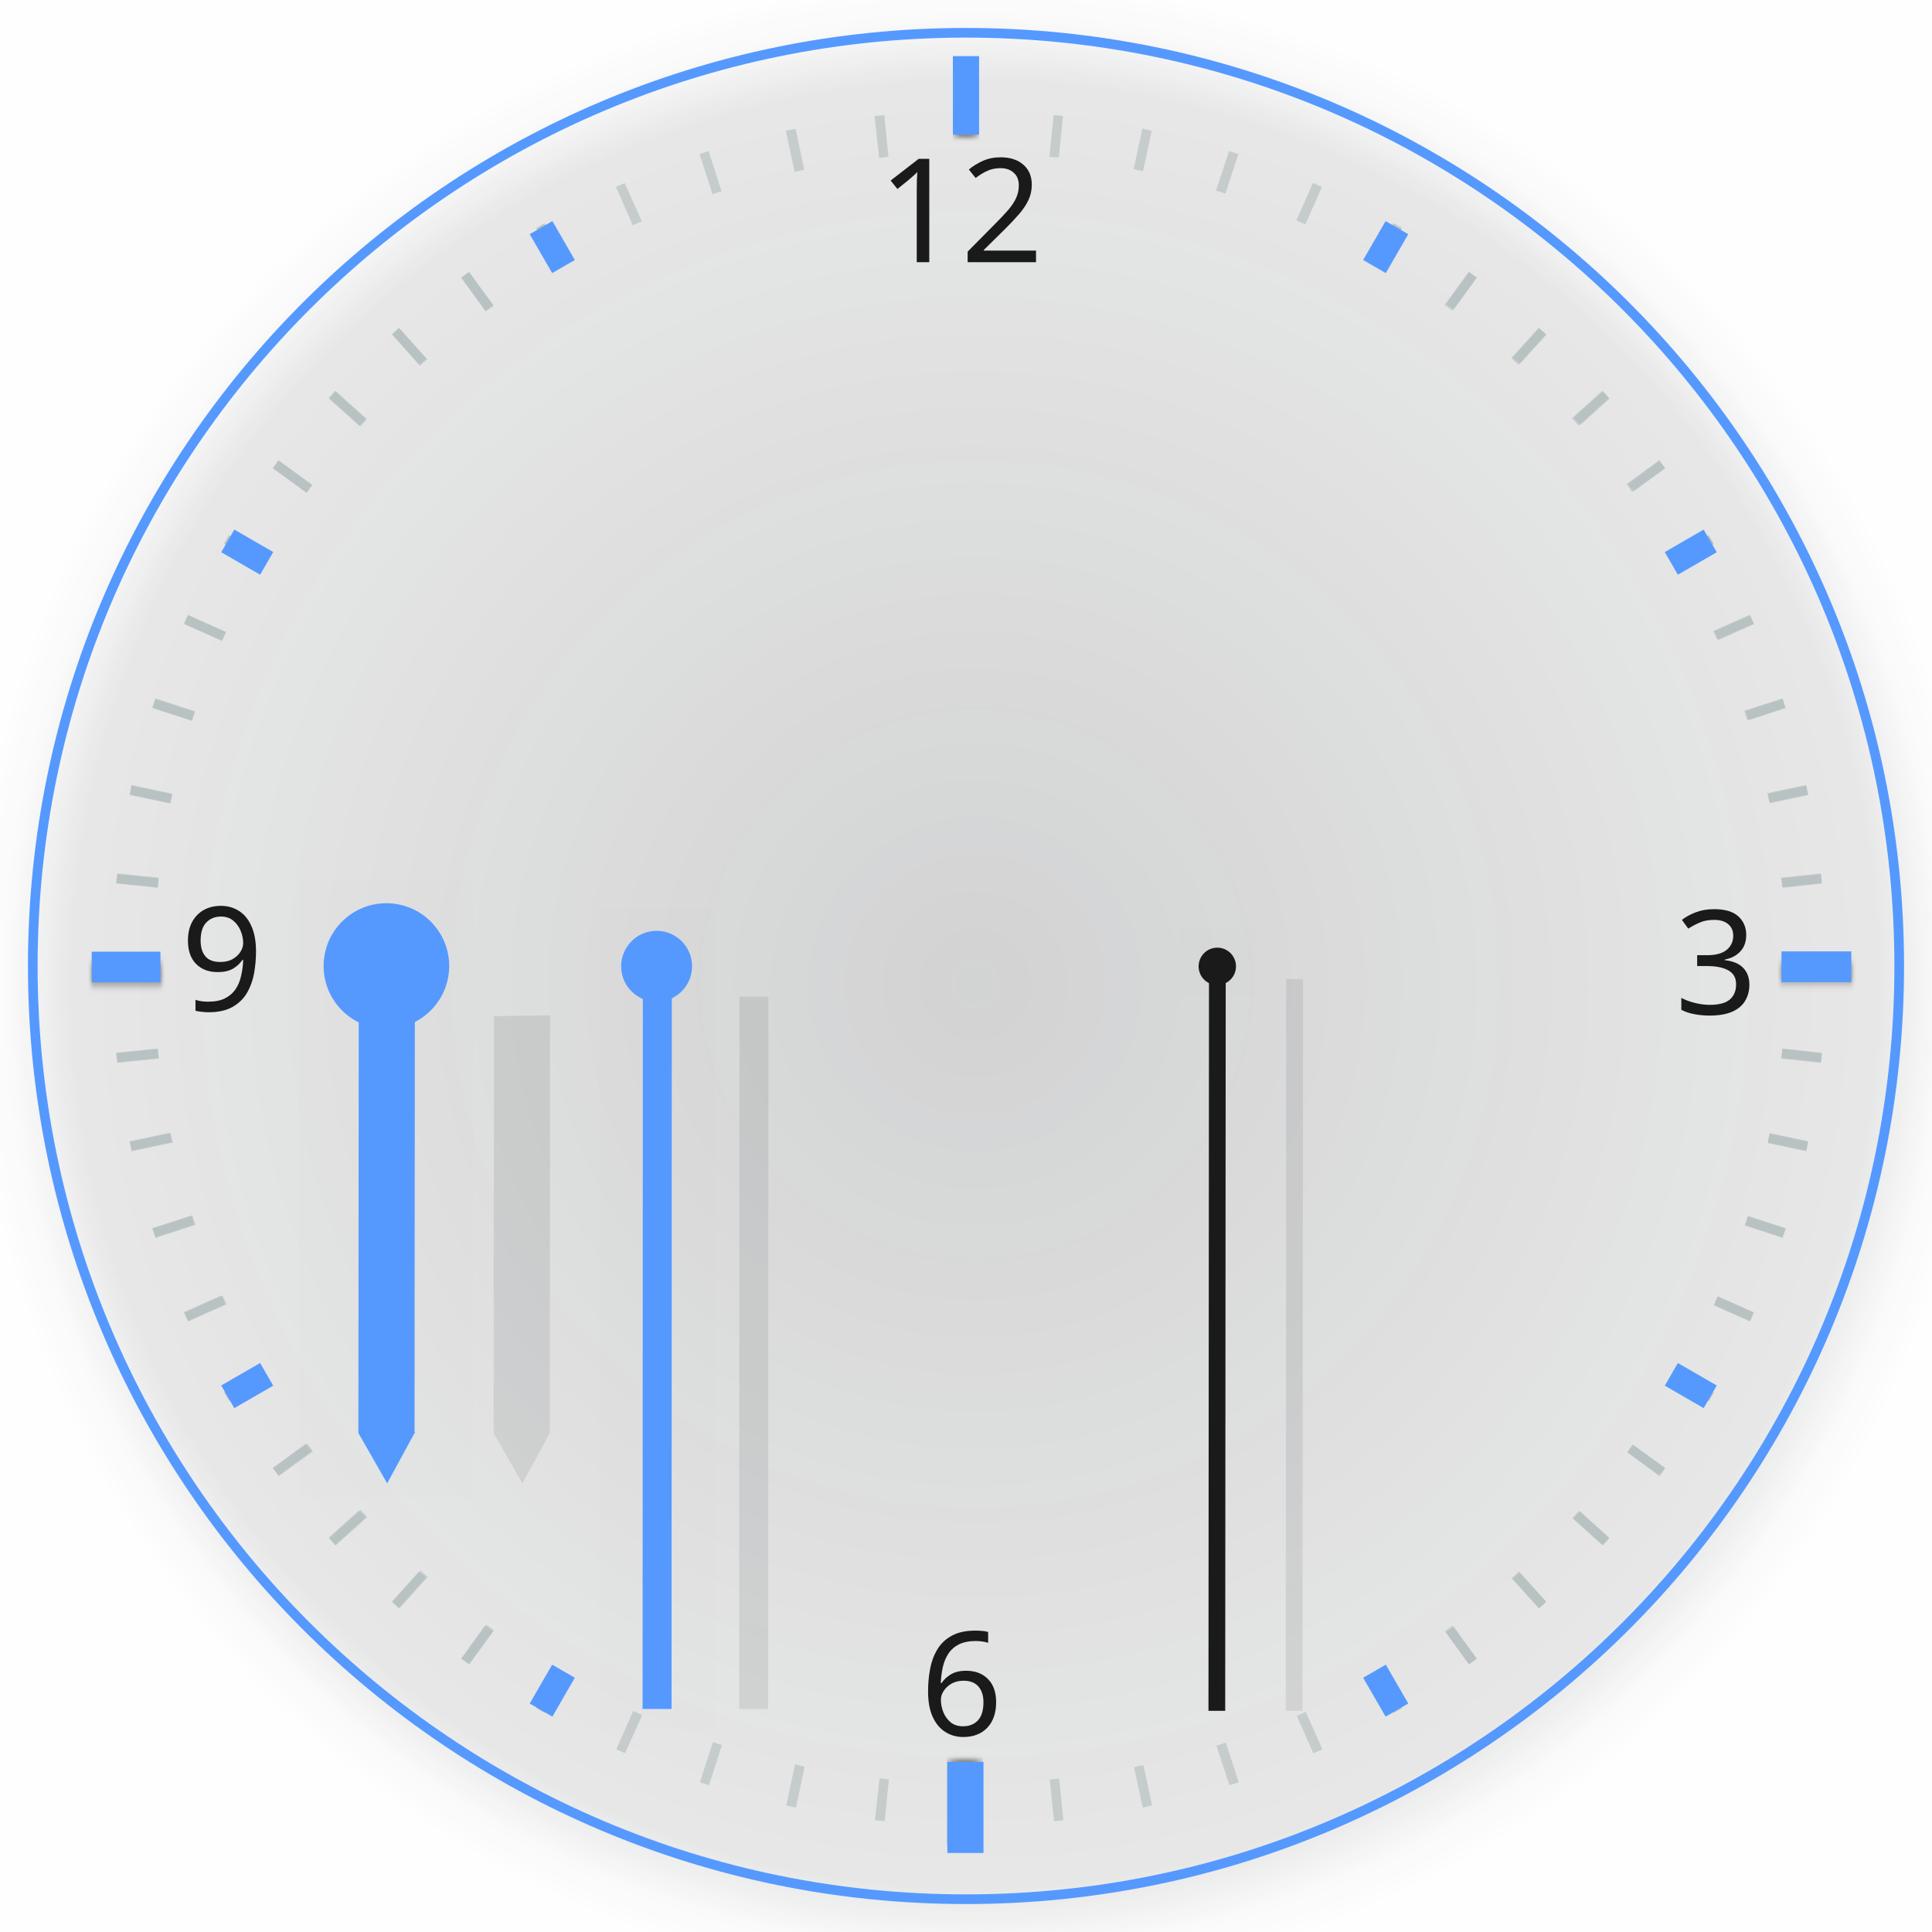
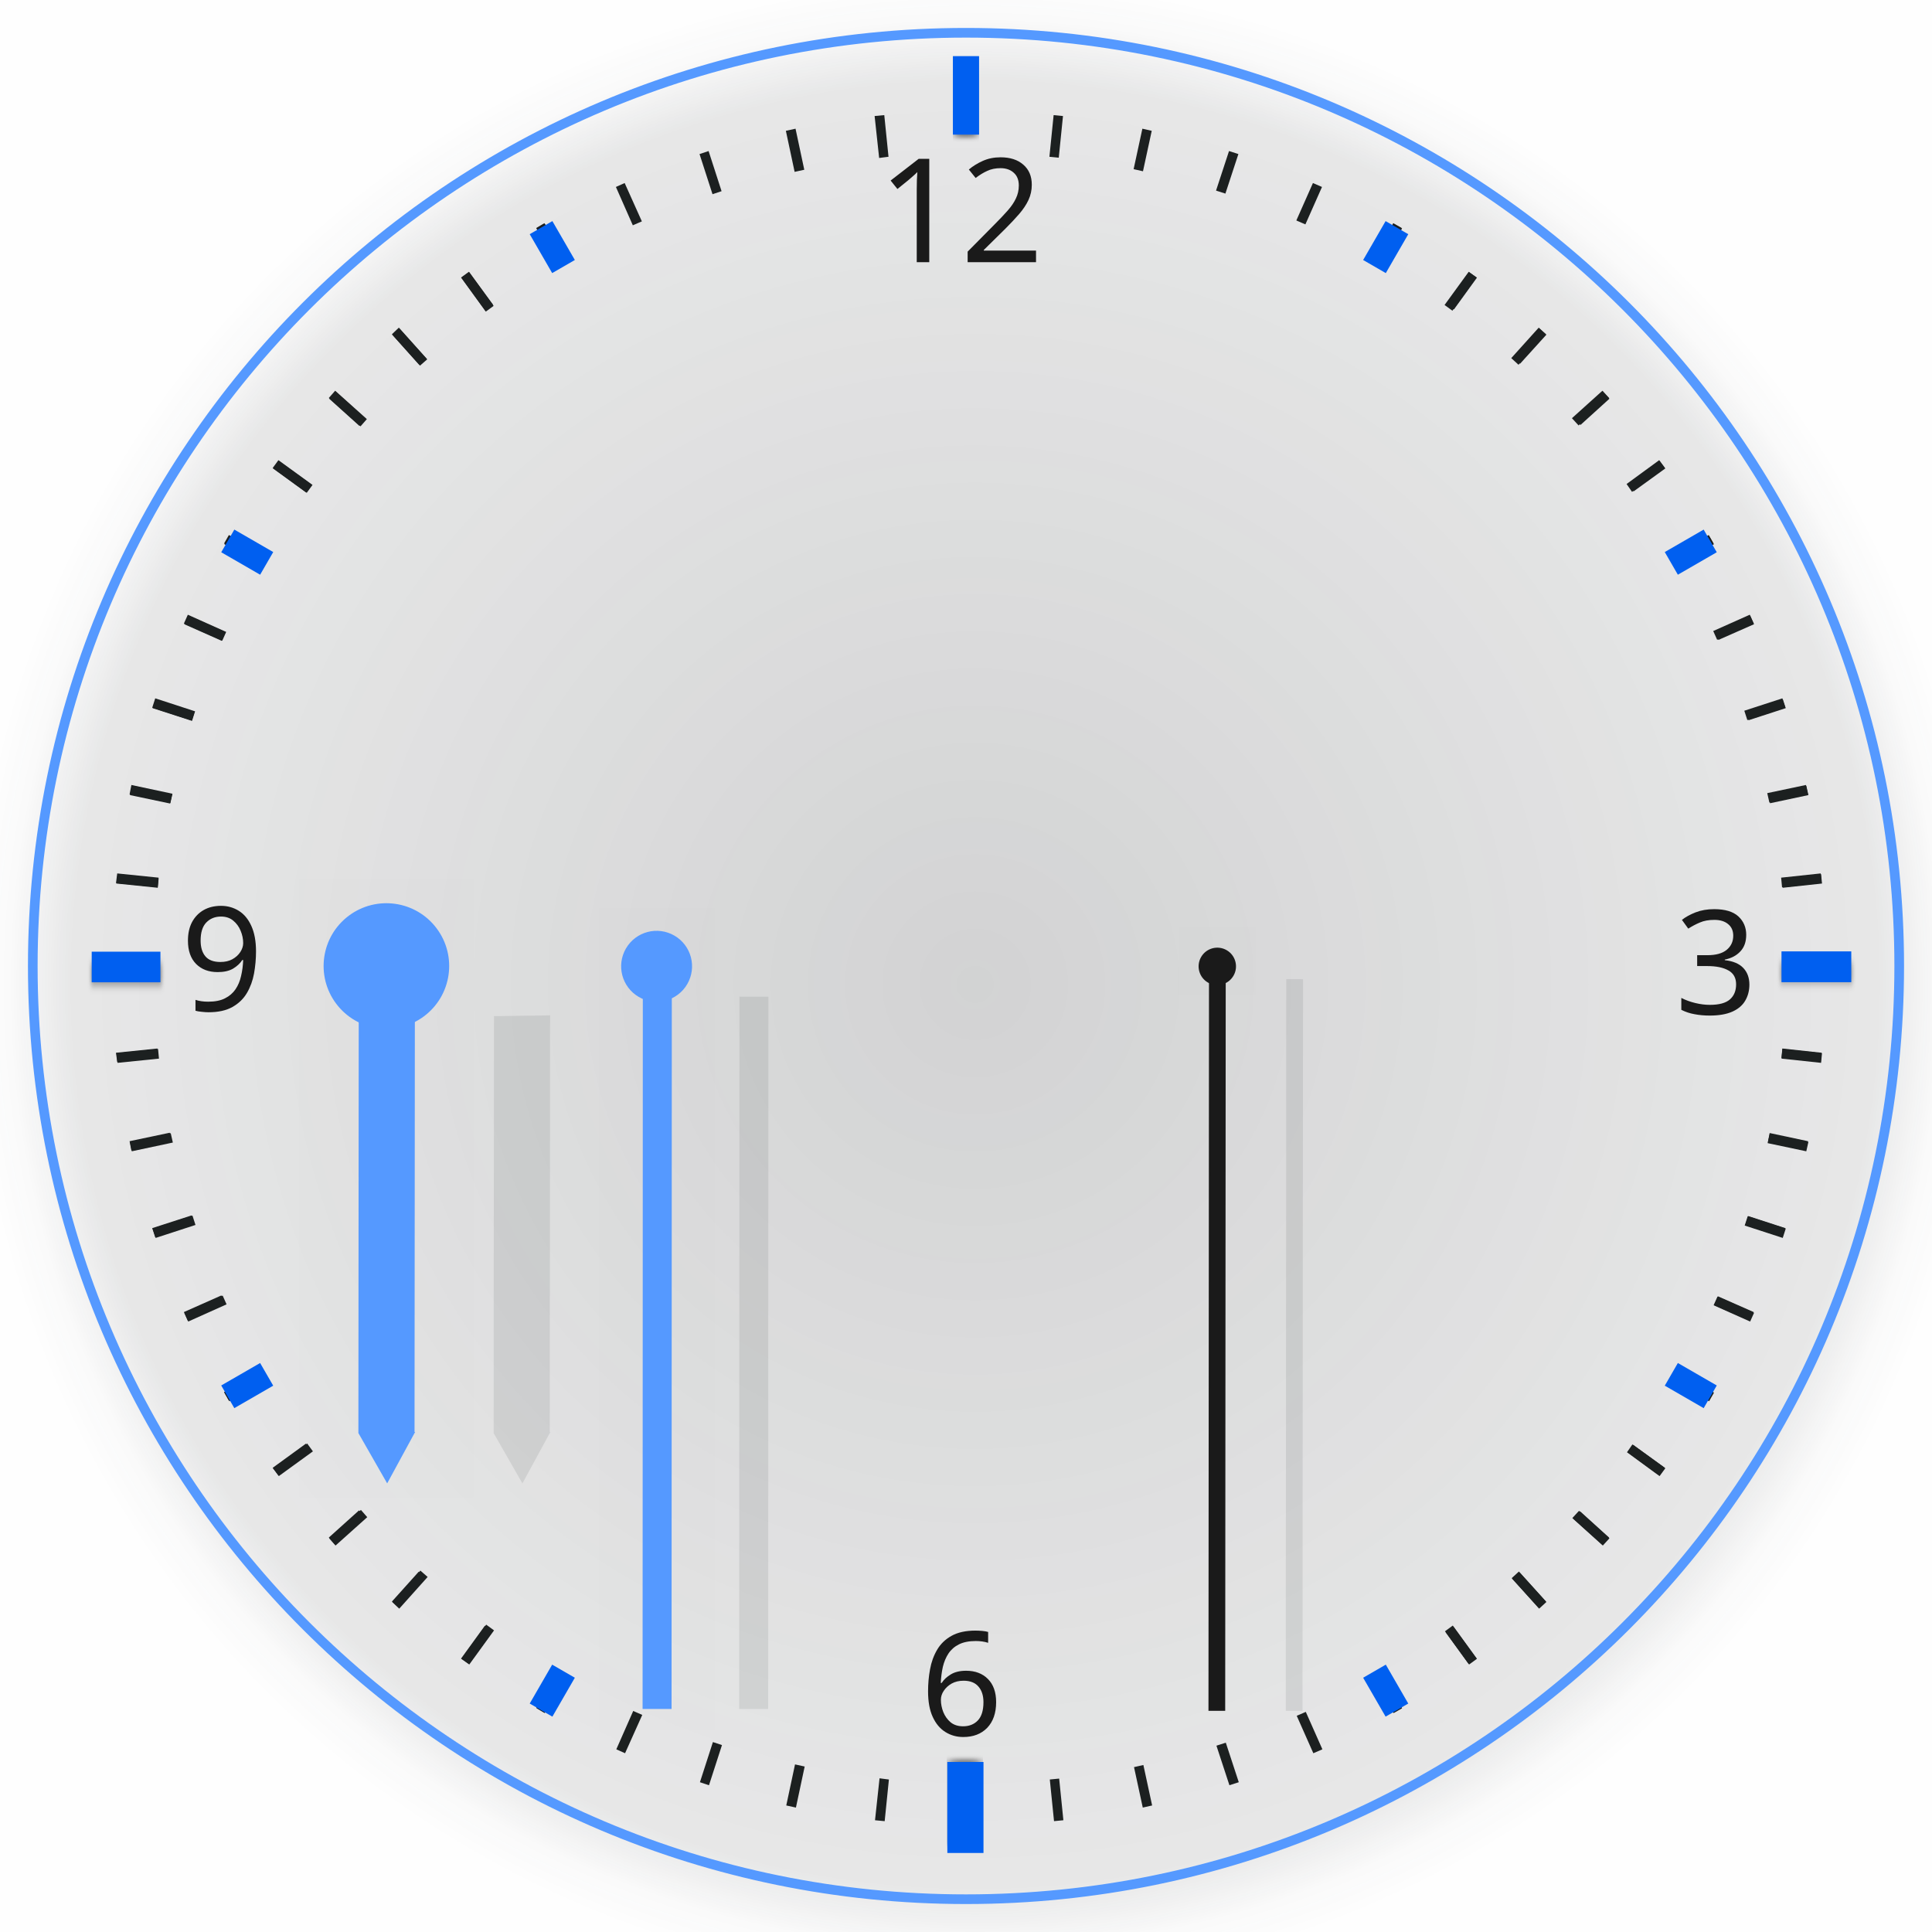
<svg xmlns="http://www.w3.org/2000/svg" xmlns:xlink="http://www.w3.org/1999/xlink" version="1.0" height="200" width="200" id="svg2">
  <defs id="defs5">
    <linearGradient id="linearGradient4011">
      <stop id="stop4013" offset="0" style="stop-color:#232629;stop-opacity:1;" />
      <stop style="stop-color:#232629;stop-opacity:0.523;" offset="0.9" id="stop4019" />
      <stop id="stop4021" offset="0.96" style="stop-color:#232629;stop-opacity:0.107;" />
      <stop id="stop4015" offset="1" style="stop-color:#232629;stop-opacity:0;" />
    </linearGradient>
    <filter height="1.905" y="-0.453" width="1.123" x="-0.061" id="filter5590" color-interpolation-filters="sRGB">
      <feGaussianBlur id="feGaussianBlur5592" stdDeviation="0.511" />
    </filter>
    <filter height="1.905" y="-0.453" width="1.123" x="-0.061" id="filter5574" color-interpolation-filters="sRGB">
      <feGaussianBlur id="feGaussianBlur5576" stdDeviation="0.511" />
    </filter>
    <filter height="1.123" y="-0.061" width="1.905" x="-0.453" id="filter5578" color-interpolation-filters="sRGB">
      <feGaussianBlur id="feGaussianBlur5580" stdDeviation="0.511" />
    </filter>
    <radialGradient r="96.606" fy="382.729" fx="1255.872" cy="382.729" cx="1255.872" gradientUnits="userSpaceOnUse" id="radialGradient4671" xlink:href="#linearGradient4011" />
    <radialGradient r="96.606" fy="382.729" fx="1255.872" cy="382.729" cx="1255.872" gradientUnits="userSpaceOnUse" id="radialGradient4671-1" xlink:href="#linearGradient4011" gradientTransform="matrix(1.076543,0,0,1.076543,-333.5874,169.8928)" />
  </defs>
  <g transform="translate(-1798.136,76.7415)" style="display:none" id="layer1" />
  <g transform="translate(-1798.136,76.7415)" style="display:inline" id="layer2" />
  <g id="layer4" style="display:inline" transform="translate(-1028.03,408.4746)" />
  <g id="layer5" style="display:inline" transform="translate(-1028.03,408.4746)" />
  <g transform="translate(-917.4624,-480.017)" id="ClockFace">
    <circle id="path4329-4" style="fill:url(#radialGradient4671-1);fill-opacity:1;stroke:none;opacity:0.2" cx="1018.413" cy="581.917" r="104" />
    <g id="g4323">
      <rect style="opacity:0.005;fill:#717171;fill-opacity:1;stroke:none" id="rect4069" width="214" height="214" x="909.569" y="474.722" />
      <circle transform="matrix(1.076543,0,0,1.076543,-334.5376,169.9925)" id="path4329" style="fill:url(#radialGradient4671);fill-opacity:1;stroke:none" />
      <g id="g4245">
        <path d="m 1352.477,382.729 a 96.606,96.606 0 0 1 -96.606,96.606 96.606,96.606 0 0 1 -96.606,-96.606 96.606,96.606 0 0 1 96.606,-96.606 96.606,96.606 0 0 1 96.606,96.606 z" id="path5099" style="fill:#1ea0e6;fill-opacity:1;stroke:none;opacity:0" transform="translate(-238.4086,197.2873)" />
        <g transform="translate(-0.5084997,-0.4121934)" id="g6149">
-           <path id="path5480" d="m 974.362,503.58 -0.844,0.5 2.094,3.594 c 0.278,-0.163 0.564,-0.308 0.844,-0.469 z m 87.875,0 -2.031,3.531 c 0.293,0.167 0.585,0.33 0.875,0.5 l 2.031,-3.531 z m -95.687,5.031 -0.812,0.562 2.469,3.406 c 0.269,-0.199 0.541,-0.398 0.813,-0.594 z m 103.5,0 -2.375,3.281 c 0.267,0.192 0.548,0.368 0.812,0.562 l 2.375,-3.281 z m -110.75,5.812 -0.719,0.656 2.781,3.094 c 0.24,-0.219 0.508,-0.408 0.75,-0.625 z m 118,0 -2.719,3 c 0.248,0.221 0.504,0.432 0.75,0.656 l 2.719,-3 z m -124.594,6.531 -0.656,0.75 3.125,2.812 c 0.219,-0.247 0.434,-0.505 0.656,-0.75 z m 131.188,0 -3,2.688 c 0.233,0.255 0.458,0.523 0.687,0.781 l 3,-2.719 z m -137.063,7.188 -0.594,0.781 3.438,2.5 c 0.192,-0.268 0.367,-0.547 0.562,-0.812 z m 142.938,0 -3.25,2.375 c 0.191,0.259 0.375,0.52 0.562,0.781 l 3.281,-2.375 z m -148.063,7.75 -0.5,0.875 3.688,2.125 c 0.166,-0.292 0.331,-0.585 0.5,-0.875 z m 153.188,0 -3.5,2.031 c 0.17,0.29 0.333,0.582 0.5,0.875 l 3.5,-2.031 z m -157.438,8.25 -0.406,0.906 3.875,1.719 c 0.133,-0.305 0.27,-0.603 0.406,-0.906 z m 161.688,0 -3.688,1.625 c 0.136,0.301 0.274,0.603 0.406,0.906 l 3.688,-1.625 z m -165.063,8.656 -0.312,0.938 4.062,1.312 c 0.098,-0.308 0.18,-0.631 0.281,-0.938 z m 168.438,0 -3.844,1.25 c 0.102,0.31 0.214,0.626 0.312,0.938 l 3.844,-1.25 z m -170.906,8.969 -0.188,0.969 4.156,0.875 c 0.066,-0.324 0.149,-0.646 0.219,-0.969 z m 173.344,0 -3.937,0.844 c 0.069,0.321 0.122,0.647 0.187,0.969 l 3.969,-0.844 z m -174.812,9.156 -0.125,0.969 4.281,0.438 c 0.031,-0.322 0.059,-0.648 0.094,-0.969 l -4.25,-0.438 z m 176.344,0 -4.062,0.438 c 0.035,0.321 0.063,0.647 0.094,0.969 l 4.062,-0.438 -0.094,-0.969 z m -172.156,18.094 -4.312,0.438 0.125,1 4.281,-0.438 c -0.037,-0.333 -0.061,-0.666 -0.094,-1 z m 168.156,0 c -0.033,0.334 -0.057,0.667 -0.094,1 l 4.094,0.438 0.094,-1 z m -166.844,8.719 -4.219,0.906 0.188,0.969 4.25,-0.906 c -0.071,-0.322 -0.152,-0.645 -0.219,-0.969 z m 165.531,0.062 c -0.067,0.324 -0.148,0.646 -0.219,0.969 l 4,0.844 0.219,-0.969 z m -163.281,8.469 -4.125,1.344 0.312,0.969 4.125,-1.344 c -0.107,-0.323 -0.209,-0.644 -0.312,-0.969 z m 161,0.062 c -0.104,0.325 -0.205,0.646 -0.313,0.969 l 3.938,1.281 0.312,-0.969 z m -157.875,8.219 -3.969,1.781 0.406,0.906 3.969,-1.781 c -0.138,-0.303 -0.272,-0.601 -0.406,-0.906 z m 154.75,0.094 c -0.134,0.303 -0.269,0.605 -0.406,0.906 l 3.781,1.688 0.406,-0.906 z m -150.75,7.781 -3.813,2.188 0.5,0.875 3.813,-2.188 c -0.17,-0.289 -0.334,-0.584 -0.5,-0.875 z m 146.75,0.094 c -0.168,0.292 -0.329,0.585 -0.5,0.875 l 3.625,2.094 0.5,-0.875 z m -142,7.344 -3.531,2.562 0.594,0.812 3.531,-2.562 c -0.2,-0.27 -0.397,-0.54 -0.594,-0.812 z m 137.187,0.094 c -0.193,0.268 -0.366,0.547 -0.562,0.812 l 3.375,2.469 0.594,-0.812 z m -131.625,6.781 -3.281,2.938 0.656,0.75 3.281,-2.938 c -0.224,-0.246 -0.435,-0.502 -0.656,-0.75 z m 126.094,0.094 c -0.226,0.253 -0.458,0.499 -0.688,0.75 l 3.156,2.844 0.687,-0.75 z m -119.937,6.188 -2.906,3.25 0.719,0.688 2.938,-3.281 c -0.248,-0.221 -0.504,-0.432 -0.75,-0.656 z m 113.719,0.094 c -0.251,0.228 -0.496,0.462 -0.75,0.688 l 2.844,3.156 0.75,-0.688 z m -106.906,5.5 -2.562,3.531 0.812,0.594 2.562,-3.531 c -0.272,-0.195 -0.543,-0.395 -0.812,-0.594 z m 100.062,0.094 c -0.27,0.198 -0.54,0.399 -0.812,0.594 l 2.5,3.438 0.812,-0.594 z m -92.656,4.781 -2.187,3.781 0.844,0.5 2.188,-3.812 c -0.28,-0.16 -0.566,-0.306 -0.844,-0.469 z m 85.25,0.062 c -0.283,0.165 -0.559,0.338 -0.844,0.5 l 2.125,3.719 0.875,-0.5 z m -77.437,4 -1.75,3.969 0.906,0.406 1.781,-3.969 c -0.313,-0.138 -0.626,-0.265 -0.937,-0.406 z m 69.625,0.094 c -0.308,0.139 -0.628,0.271 -0.938,0.406 l 1.719,3.875 0.938,-0.406 z m -61.375,3.125 -1.344,4.156 0.938,0.312 1.344,-4.156 c -0.314,-0.1 -0.625,-0.209 -0.937,-0.312 z m 53.094,0.062 c -0.322,0.106 -0.645,0.21 -0.969,0.312 l 1.344,4.094 0.969,-0.312 z m -44.594,2.25 -0.906,4.25 1,0.219 0.906,-4.25 c -0.334,-0.069 -0.668,-0.146 -1,-0.219 z m 36.062,0.062 c -0.327,0.07 -0.641,0.152 -0.969,0.219 l 0.906,4.188 0.969,-0.219 z m -27.312,1.375 -0.469,4.344 1,0.094 0.438,-4.312 c -0.325,-0.032 -0.645,-0.089 -0.969,-0.125 z m 18.594,0.031 c -0.323,0.035 -0.645,0.062 -0.969,0.094 l 0.437,4.312 0.969,-0.094 z" style="font-size:medium;font-style:normal;font-variant:normal;font-weight:normal;font-stretch:normal;text-indent:0;text-align:start;text-decoration:none;line-height:normal;letter-spacing:normal;word-spacing:normal;text-transform:none;direction:ltr;block-progression:tb;writing-mode:lr-tb;text-anchor:start;baseline-shift:baseline;opacity:0.6;color:#000000;fill:#b1babb;fill-opacity:1;stroke:none;stroke-width:1px;marker:none;visibility:visible;display:inline;overflow:visible;enable-background:accumulate;font-family:Sans;-inkscape-font-specification:Sans" />
-           <path style="color:#000000;font-style:normal;font-variant:normal;font-weight:normal;font-stretch:normal;font-size:medium;line-height:normal;font-family:Sans;-inkscape-font-specification:Sans;text-indent:0;text-align:start;text-decoration:none;text-decoration-line:none;letter-spacing:normal;word-spacing:normal;text-transform:none;direction:ltr;block-progression:tb;writing-mode:lr-tb;baseline-shift:baseline;text-anchor:start;display:inline;overflow:visible;visibility:visible;opacity:0.6;fill:#b1babb;fill-opacity:1;stroke:none;stroke-width:1px;marker:none;enable-background:accumulate" d="m 974.322,657.721 -0.844,-0.5 2.094,-3.594 c 0.278,0.163 0.564,0.308 0.844,0.469 z m 87.875,0 -2.031,-3.531 c 0.293,-0.167 0.585,-0.33 0.875,-0.5 l 2.031,3.531 z m -95.688,-5.031 -0.812,-0.562 2.469,-3.406 c 0.269,0.199 0.541,0.398 0.813,0.594 z m 103.5,0 -2.375,-3.281 c 0.267,-0.192 0.548,-0.368 0.812,-0.562 l 2.375,3.281 z m -110.75,-5.812 -0.719,-0.656 2.781,-3.094 c 0.24,0.219 0.508,0.408 0.75,0.625 z m 118,0 -2.719,-3 c 0.248,-0.221 0.504,-0.432 0.75,-0.656 l 2.719,3 z m -124.594,-6.531 -0.656,-0.75 3.125,-2.812 c 0.219,0.247 0.434,0.505 0.656,0.75 z m 131.188,0 -3,-2.688 c 0.233,-0.255 0.458,-0.523 0.687,-0.781 l 3,2.719 z m -137.063,-7.188 -0.594,-0.781 3.438,-2.5 c 0.192,0.268 0.367,0.547 0.562,0.812 z m 142.938,0 -3.25,-2.375 c 0.191,-0.259 0.375,-0.52 0.562,-0.781 l 3.281,2.375 z m -148.063,-7.75 -0.5,-0.875 3.688,-2.125 c 0.166,0.292 0.331,0.585 0.5,0.875 z m 153.188,0 -3.5,-2.031 c 0.17,-0.29 0.333,-0.582 0.5,-0.875 l 3.5,2.031 z m -157.438,-8.25 -0.406,-0.906 3.875,-1.719 c 0.133,0.305 0.27,0.603 0.406,0.906 z m 161.688,0 -3.688,-1.625 c 0.136,-0.301 0.274,-0.603 0.406,-0.906 l 3.688,1.625 z m -165.063,-8.656 -0.312,-0.938 4.062,-1.312 c 0.098,0.308 0.18,0.631 0.281,0.938 z m 168.438,0 -3.844,-1.25 c 0.102,-0.31 0.214,-0.626 0.312,-0.938 l 3.844,1.25 z m -170.906,-8.969 -0.188,-0.969 4.156,-0.875 c 0.066,0.324 0.149,0.646 0.219,0.969 z m 173.344,0 -3.937,-0.844 c 0.069,-0.321 0.122,-0.647 0.187,-0.969 l 3.969,0.844 z m -174.812,-9.156 -0.125,-0.969 4.281,-0.438 c 0.031,0.322 0.059,0.648 0.094,0.969 l -4.25,0.438 z m 176.344,0 -4.062,-0.438 c 0.035,-0.321 0.063,-0.647 0.094,-0.969 l 4.062,0.438 -0.094,0.969 z m -172.156,-18.094 -4.312,-0.438 0.125,-1 4.281,0.438 c -0.037,0.333 -0.061,0.666 -0.094,1 z m 168.156,0 c -0.033,-0.334 -0.057,-0.667 -0.094,-1 l 4.094,-0.438 0.094,1 z m -166.844,-8.719 -4.219,-0.906 0.188,-0.969 4.25,0.906 c -0.071,0.322 -0.152,0.645 -0.219,0.969 z m 165.531,-0.062 c -0.067,-0.324 -0.148,-0.646 -0.219,-0.969 l 4,-0.844 0.219,0.969 z m -163.281,-8.469 -4.125,-1.344 0.312,-0.969 4.125,1.344 c -0.107,0.323 -0.209,0.644 -0.312,0.969 z m 161,-0.062 c -0.104,-0.325 -0.205,-0.646 -0.313,-0.969 l 3.938,-1.281 0.312,0.969 z m -157.875,-8.219 -3.969,-1.781 0.406,-0.906 3.969,1.781 c -0.138,0.303 -0.272,0.601 -0.406,0.906 z m 154.75,-0.094 c -0.134,-0.303 -0.269,-0.605 -0.406,-0.906 l 3.781,-1.688 0.406,0.906 z m -150.75,-7.781 -3.813,-2.188 0.5,-0.875 3.813,2.188 c -0.17,0.289 -0.334,0.584 -0.5,0.875 z m 146.75,-0.094 c -0.168,-0.292 -0.329,-0.585 -0.5,-0.875 l 3.625,-2.094 0.5,0.875 z m -142,-7.344 -3.531,-2.562 0.594,-0.812 3.531,2.562 c -0.2,0.27 -0.397,0.54 -0.594,0.812 z m 137.187,-0.094 c -0.193,-0.268 -0.366,-0.547 -0.562,-0.812 l 3.375,-2.469 0.594,0.812 z m -131.625,-6.781 -3.281,-2.938 0.656,-0.75 3.281,2.938 c -0.224,0.246 -0.435,0.502 -0.656,0.75 z m 126.094,-0.094 c -0.226,-0.253 -0.458,-0.499 -0.688,-0.75 l 3.156,-2.844 0.687,0.75 z m -119.938,-6.188 -2.906,-3.25 0.719,-0.688 2.938,3.281 c -0.248,0.221 -0.504,0.432 -0.75,0.656 z m 113.719,-0.094 c -0.251,-0.228 -0.496,-0.462 -0.75,-0.688 l 2.844,-3.156 0.75,0.688 z m -106.906,-5.5 -2.562,-3.531 0.812,-0.594 2.562,3.531 c -0.272,0.195 -0.543,0.395 -0.812,0.594 z m 100.063,-0.094 c -0.27,-0.198 -0.54,-0.399 -0.812,-0.594 l 2.5,-3.438 0.812,0.594 z m -92.656,-4.781 -2.187,-3.781 0.844,-0.5 2.188,3.812 c -0.28,0.16 -0.566,0.306 -0.844,0.469 z m 85.25,-0.062 c -0.283,-0.165 -0.559,-0.338 -0.844,-0.5 l 2.125,-3.719 0.875,0.5 z m -77.437,-4 -1.75,-3.969 0.906,-0.406 1.781,3.969 c -0.313,0.138 -0.626,0.265 -0.937,0.406 z m 69.625,-0.094 c -0.308,-0.139 -0.628,-0.271 -0.938,-0.406 l 1.719,-3.875 0.938,0.406 z m -61.375,-3.125 -1.344,-4.156 0.938,-0.312 1.344,4.156 c -0.314,0.1 -0.625,0.209 -0.937,0.312 z m 53.094,-0.062 c -0.322,-0.106 -0.645,-0.21 -0.969,-0.312 l 1.344,-4.094 0.969,0.312 z m -44.594,-2.25 -0.906,-4.25 1,-0.219 0.906,4.25 c -0.334,0.069 -0.668,0.146 -1,0.219 z m 36.062,-0.062 c -0.327,-0.07 -0.641,-0.152 -0.969,-0.219 l 0.906,-4.188 0.969,0.219 z m -27.312,-1.375 -0.469,-4.344 1,-0.094 0.438,4.312 c -0.325,0.032 -0.645,0.089 -0.969,0.125 z m 18.594,-0.031 c -0.323,-0.035 -0.645,-0.062 -0.969,-0.094 l 0.437,-4.312 0.969,0.094 z" id="path4514" />
+           <path id="path5480" d="m 974.362,503.58 -0.844,0.5 2.094,3.594 c 0.278,-0.163 0.564,-0.308 0.844,-0.469 z m 87.875,0 -2.031,3.531 c 0.293,0.167 0.585,0.33 0.875,0.5 l 2.031,-3.531 z m -95.687,5.031 -0.812,0.562 2.469,3.406 c 0.269,-0.199 0.541,-0.398 0.813,-0.594 z m 103.5,0 -2.375,3.281 c 0.267,0.192 0.548,0.368 0.812,0.562 l 2.375,-3.281 z m -110.75,5.812 -0.719,0.656 2.781,3.094 c 0.24,-0.219 0.508,-0.408 0.75,-0.625 z m 118,0 -2.719,3 c 0.248,0.221 0.504,0.432 0.75,0.656 l 2.719,-3 z m -124.594,6.531 -0.656,0.75 3.125,2.812 c 0.219,-0.247 0.434,-0.505 0.656,-0.75 z m 131.188,0 -3,2.688 c 0.233,0.255 0.458,0.523 0.687,0.781 l 3,-2.719 z m -137.063,7.188 -0.594,0.781 3.438,2.5 c 0.192,-0.268 0.367,-0.547 0.562,-0.812 z m 142.938,0 -3.25,2.375 c 0.191,0.259 0.375,0.52 0.562,0.781 l 3.281,-2.375 z m -148.063,7.75 -0.5,0.875 3.688,2.125 c 0.166,-0.292 0.331,-0.585 0.5,-0.875 z m 153.188,0 -3.5,2.031 c 0.17,0.29 0.333,0.582 0.5,0.875 l 3.5,-2.031 z m -157.438,8.25 -0.406,0.906 3.875,1.719 c 0.133,-0.305 0.27,-0.603 0.406,-0.906 z m 161.688,0 -3.688,1.625 c 0.136,0.301 0.274,0.603 0.406,0.906 l 3.688,-1.625 z m -165.063,8.656 -0.312,0.938 4.062,1.312 c 0.098,-0.308 0.18,-0.631 0.281,-0.938 z m 168.438,0 -3.844,1.25 c 0.102,0.31 0.214,0.626 0.312,0.938 l 3.844,-1.25 z m -170.906,8.969 -0.188,0.969 4.156,0.875 c 0.066,-0.324 0.149,-0.646 0.219,-0.969 z m 173.344,0 -3.937,0.844 c 0.069,0.321 0.122,0.647 0.187,0.969 l 3.969,-0.844 z m -174.812,9.156 -0.125,0.969 4.281,0.438 c 0.031,-0.322 0.059,-0.648 0.094,-0.969 l -4.25,-0.438 z m 176.344,0 -4.062,0.438 c 0.035,0.321 0.063,0.647 0.094,0.969 l 4.062,-0.438 -0.094,-0.969 z m -172.156,18.094 -4.312,0.438 0.125,1 4.281,-0.438 c -0.037,-0.333 -0.061,-0.666 -0.094,-1 z m 168.156,0 c -0.033,0.334 -0.057,0.667 -0.094,1 l 4.094,0.438 0.094,-1 z m -166.844,8.719 -4.219,0.906 0.188,0.969 4.25,-0.906 c -0.071,-0.322 -0.152,-0.645 -0.219,-0.969 z m 165.531,0.062 c -0.067,0.324 -0.148,0.646 -0.219,0.969 l 4,0.844 0.219,-0.969 z m -163.281,8.469 -4.125,1.344 0.312,0.969 4.125,-1.344 c -0.107,-0.323 -0.209,-0.644 -0.312,-0.969 z m 161,0.062 c -0.104,0.325 -0.205,0.646 -0.313,0.969 l 3.938,1.281 0.312,-0.969 z m -157.875,8.219 -3.969,1.781 0.406,0.906 3.969,-1.781 c -0.138,-0.303 -0.272,-0.601 -0.406,-0.906 z m 154.75,0.094 c -0.134,0.303 -0.269,0.605 -0.406,0.906 l 3.781,1.688 0.406,-0.906 z m -150.75,7.781 -3.813,2.188 0.5,0.875 3.813,-2.188 c -0.17,-0.289 -0.334,-0.584 -0.5,-0.875 z m 146.75,0.094 c -0.168,0.292 -0.329,0.585 -0.5,0.875 l 3.625,2.094 0.5,-0.875 z m -142,7.344 -3.531,2.562 0.594,0.812 3.531,-2.562 c -0.2,-0.27 -0.397,-0.54 -0.594,-0.812 z m 137.187,0.094 c -0.193,0.268 -0.366,0.547 -0.562,0.812 l 3.375,2.469 0.594,-0.812 z m -131.625,6.781 -3.281,2.938 0.656,0.75 3.281,-2.938 c -0.224,-0.246 -0.435,-0.502 -0.656,-0.75 z m 126.094,0.094 c -0.226,0.253 -0.458,0.499 -0.688,0.75 l 3.156,2.844 0.687,-0.75 z m -119.937,6.188 -2.906,3.25 0.719,0.688 2.938,-3.281 c -0.248,-0.221 -0.504,-0.432 -0.75,-0.656 z m 113.719,0.094 c -0.251,0.228 -0.496,0.462 -0.75,0.688 l 2.844,3.156 0.75,-0.688 z m -106.906,5.5 -2.562,3.531 0.812,0.594 2.562,-3.531 c -0.272,-0.195 -0.543,-0.395 -0.812,-0.594 z m 100.062,0.094 c -0.27,0.198 -0.54,0.399 -0.812,0.594 l 2.5,3.438 0.812,-0.594 z m -92.656,4.781 -2.187,3.781 0.844,0.5 2.188,-3.812 c -0.28,-0.16 -0.566,-0.306 -0.844,-0.469 z m 85.25,0.062 c -0.283,0.165 -0.559,0.338 -0.844,0.5 l 2.125,3.719 0.875,-0.5 z m -77.437,4 -1.75,3.969 0.906,0.406 1.781,-3.969 c -0.313,-0.138 -0.626,-0.265 -0.937,-0.406 z m 69.625,0.094 c -0.308,0.139 -0.628,0.271 -0.938,0.406 l 1.719,3.875 0.938,-0.406 z m -61.375,3.125 -1.344,4.156 0.938,0.312 1.344,-4.156 c -0.314,-0.1 -0.625,-0.209 -0.937,-0.312 z m 53.094,0.062 c -0.322,0.106 -0.645,0.21 -0.969,0.312 l 1.344,4.094 0.969,-0.312 z m -44.594,2.25 -0.906,4.25 1,0.219 0.906,-4.25 c -0.334,-0.069 -0.668,-0.146 -1,-0.219 z m 36.062,0.062 c -0.327,0.07 -0.641,0.152 -0.969,0.219 l 0.906,4.188 0.969,-0.219 z m -27.312,1.375 -0.469,4.344 1,0.094 0.438,-4.312 c -0.325,-0.032 -0.645,-0.089 -0.969,-0.125 z m 18.594,0.031 c -0.323,0.035 -0.645,0.062 -0.969,0.094 l 0.437,4.312 0.969,-0.094 z" style="font-size:medium;font-style:normal;font-variant:normal;font-weight:normal;font-stretch:normal;text-indent:0;text-align:start;text-decoration:none;line-height:normal;letter-spacing:normal;word-spacing:normal;text-transform:none;direction:ltr;block-progression:tb;writing-mode:lr-tb;text-anchor:start;baseline-shift:baseline;opacity:1;color:#000000;fill:#1c2020;fill-opacity:1;stroke:none;stroke-width:1px;marker:none;visibility:visible;display:inline;overflow:visible;enable-background:accumulate;font-family:Sans;-inkscape-font-specification:Sans" />
+           <path style="color:#000000;font-style:normal;font-variant:normal;font-weight:normal;font-stretch:normal;font-size:medium;line-height:normal;font-family:Sans;-inkscape-font-specification:Sans;text-indent:0;text-align:start;text-decoration:none;text-decoration-line:none;letter-spacing:normal;word-spacing:normal;text-transform:none;direction:ltr;block-progression:tb;writing-mode:lr-tb;baseline-shift:baseline;text-anchor:start;display:inline;overflow:visible;visibility:visible;opacity:1;fill:#1c2020;fill-opacity:1;stroke:none;stroke-width:1px;marker:none;enable-background:accumulate" d="m 974.322,657.721 -0.844,-0.5 2.094,-3.594 c 0.278,0.163 0.564,0.308 0.844,0.469 z m 87.875,0 -2.031,-3.531 c 0.293,-0.167 0.585,-0.33 0.875,-0.5 l 2.031,3.531 z m -95.688,-5.031 -0.812,-0.562 2.469,-3.406 c 0.269,0.199 0.541,0.398 0.813,0.594 z m 103.5,0 -2.375,-3.281 c 0.267,-0.192 0.548,-0.368 0.812,-0.562 l 2.375,3.281 z m -110.75,-5.812 -0.719,-0.656 2.781,-3.094 c 0.24,0.219 0.508,0.408 0.75,0.625 z m 118,0 -2.719,-3 c 0.248,-0.221 0.504,-0.432 0.75,-0.656 l 2.719,3 z m -124.594,-6.531 -0.656,-0.75 3.125,-2.812 c 0.219,0.247 0.434,0.505 0.656,0.75 z m 131.188,0 -3,-2.688 c 0.233,-0.255 0.458,-0.523 0.687,-0.781 l 3,2.719 z m -137.063,-7.188 -0.594,-0.781 3.438,-2.5 c 0.192,0.268 0.367,0.547 0.562,0.812 z m 142.938,0 -3.25,-2.375 c 0.191,-0.259 0.375,-0.52 0.562,-0.781 l 3.281,2.375 z m -148.063,-7.75 -0.5,-0.875 3.688,-2.125 c 0.166,0.292 0.331,0.585 0.5,0.875 z m 153.188,0 -3.5,-2.031 c 0.17,-0.29 0.333,-0.582 0.5,-0.875 l 3.5,2.031 z m -157.438,-8.25 -0.406,-0.906 3.875,-1.719 c 0.133,0.305 0.27,0.603 0.406,0.906 z m 161.688,0 -3.688,-1.625 c 0.136,-0.301 0.274,-0.603 0.406,-0.906 l 3.688,1.625 z m -165.063,-8.656 -0.312,-0.938 4.062,-1.312 c 0.098,0.308 0.18,0.631 0.281,0.938 z m 168.438,0 -3.844,-1.25 c 0.102,-0.31 0.214,-0.626 0.312,-0.938 l 3.844,1.25 z m -170.906,-8.969 -0.188,-0.969 4.156,-0.875 c 0.066,0.324 0.149,0.646 0.219,0.969 z m 173.344,0 -3.937,-0.844 c 0.069,-0.321 0.122,-0.647 0.187,-0.969 l 3.969,0.844 z m -174.812,-9.156 -0.125,-0.969 4.281,-0.438 c 0.031,0.322 0.059,0.648 0.094,0.969 l -4.25,0.438 z m 176.344,0 -4.062,-0.438 c 0.035,-0.321 0.063,-0.647 0.094,-0.969 l 4.062,0.438 -0.094,0.969 z m -172.156,-18.094 -4.312,-0.438 0.125,-1 4.281,0.438 c -0.037,0.333 -0.061,0.666 -0.094,1 z m 168.156,0 c -0.033,-0.334 -0.057,-0.667 -0.094,-1 l 4.094,-0.438 0.094,1 z m -166.844,-8.719 -4.219,-0.906 0.188,-0.969 4.25,0.906 c -0.071,0.322 -0.152,0.645 -0.219,0.969 z m 165.531,-0.062 c -0.067,-0.324 -0.148,-0.646 -0.219,-0.969 l 4,-0.844 0.219,0.969 z m -163.281,-8.469 -4.125,-1.344 0.312,-0.969 4.125,1.344 c -0.107,0.323 -0.209,0.644 -0.312,0.969 z m 161,-0.062 c -0.104,-0.325 -0.205,-0.646 -0.313,-0.969 l 3.938,-1.281 0.312,0.969 z m -157.875,-8.219 -3.969,-1.781 0.406,-0.906 3.969,1.781 c -0.138,0.303 -0.272,0.601 -0.406,0.906 z m 154.75,-0.094 c -0.134,-0.303 -0.269,-0.605 -0.406,-0.906 l 3.781,-1.688 0.406,0.906 z m -150.75,-7.781 -3.813,-2.188 0.5,-0.875 3.813,2.188 c -0.17,0.289 -0.334,0.584 -0.5,0.875 z m 146.75,-0.094 c -0.168,-0.292 -0.329,-0.585 -0.5,-0.875 l 3.625,-2.094 0.5,0.875 z m -142,-7.344 -3.531,-2.562 0.594,-0.812 3.531,2.562 c -0.2,0.27 -0.397,0.54 -0.594,0.812 z m 137.187,-0.094 c -0.193,-0.268 -0.366,-0.547 -0.562,-0.812 l 3.375,-2.469 0.594,0.812 z m -131.625,-6.781 -3.281,-2.938 0.656,-0.75 3.281,2.938 c -0.224,0.246 -0.435,0.502 -0.656,0.75 z m 126.094,-0.094 c -0.226,-0.253 -0.458,-0.499 -0.688,-0.75 l 3.156,-2.844 0.687,0.75 z m -119.938,-6.188 -2.906,-3.25 0.719,-0.688 2.938,3.281 c -0.248,0.221 -0.504,0.432 -0.75,0.656 z m 113.719,-0.094 c -0.251,-0.228 -0.496,-0.462 -0.75,-0.688 l 2.844,-3.156 0.75,0.688 z m -106.906,-5.5 -2.562,-3.531 0.812,-0.594 2.562,3.531 c -0.272,0.195 -0.543,0.395 -0.812,0.594 z m 100.063,-0.094 c -0.27,-0.198 -0.54,-0.399 -0.812,-0.594 l 2.5,-3.438 0.812,0.594 z m -92.656,-4.781 -2.187,-3.781 0.844,-0.5 2.188,3.812 c -0.28,0.16 -0.566,0.306 -0.844,0.469 z m 85.25,-0.062 c -0.283,-0.165 -0.559,-0.338 -0.844,-0.5 l 2.125,-3.719 0.875,0.5 z m -77.437,-4 -1.75,-3.969 0.906,-0.406 1.781,3.969 c -0.313,0.138 -0.626,0.265 -0.937,0.406 z m 69.625,-0.094 c -0.308,-0.139 -0.628,-0.271 -0.938,-0.406 l 1.719,-3.875 0.938,0.406 z m -61.375,-3.125 -1.344,-4.156 0.938,-0.312 1.344,4.156 c -0.314,0.1 -0.625,0.209 -0.937,0.312 z m 53.094,-0.062 c -0.322,-0.106 -0.645,-0.21 -0.969,-0.312 l 1.344,-4.094 0.969,0.312 z m -44.594,-2.25 -0.906,-4.25 1,-0.219 0.906,4.25 c -0.334,0.069 -0.668,0.146 -1,0.219 z m 36.062,-0.062 c -0.327,-0.07 -0.641,-0.152 -0.969,-0.219 l 0.906,-4.188 0.969,0.219 z m -27.312,-1.375 -0.469,-4.344 1,-0.094 0.438,4.312 c -0.325,0.032 -0.645,0.089 -0.969,0.125 z m 18.594,-0.031 c -0.323,-0.035 -0.645,-0.062 -0.969,-0.094 l 0.437,-4.312 0.969,0.094 z" id="path4514" />
        </g>
        <rect style="fill:#212121;fill-opacity:0.413;stroke:none;filter:url(#filter5590)" id="rect5549" width="20" height="2.709" x="927.479" y="580.171" transform="matrix(0.3669433,0,0,0.8634778,586.551,78.71844)" />
-         <rect y="578.535" x="926.956" height="3.167" width="7.115" id="rect5442" style="fill:#5599ff;fill-opacity:1;stroke:none" />
+         <rect y="578.535" x="926.956" height="3.167" width="7.115" id="rect5442" style="fill:#005ff0;fill-opacity:1;stroke:none" />
        <rect y="580.172" x="1088.579" height="2.709" width="20" id="rect5531" style="fill:#1c1c1c;fill-opacity:0.361;stroke:none;filter:url(#filter5574)" transform="matrix(0.3745782,0,0,0.8188335,693.9931,104.5514)" />
-         <rect style="fill:#5599ff;fill-opacity:1;stroke:none" id="rect5446" width="7.224" height="3.189" x="1101.882" y="578.504" />
+         <rect style="fill:#005ff0;fill-opacity:1;stroke:none" id="rect5446" width="7.224" height="3.189" x="1101.882" y="578.504" />
        <rect transform="matrix(0,0.447875,-1.213096,0,-587.0654,505.786)" style="fill:#2a2a2a;fill-opacity:0.524;stroke:none;filter:url(#filter5578)" id="rect5571" width="20" height="2.709" x="349.026" y="-1323.934" />
-         <rect y="-1019.273" x="662.417" height="3.742" width="9.419" id="rect5448" style="fill:#5599ff;fill-opacity:1;stroke:none" transform="matrix(0,1,-1,0,0,0)" />
+         <rect y="-1019.273" x="662.417" height="3.742" width="9.419" id="rect5448" style="fill:#005ff0;fill-opacity:1;stroke:none" transform="matrix(0,1,-1,0,0,0)" />
        <path transform="translate(-238.4086,197.2873)" style="fill:none;stroke:#5599ff;stroke-opacity:1" id="path5627" d="m 1352.477,382.729 a 96.606,96.606 0 0 1 -96.606,96.606 96.606,96.606 0 0 1 -96.606,-96.606 96.606,96.606 0 0 1 96.606,-96.606 96.606,96.606 0 0 1 96.606,96.606 z" />
        <g transform="translate(-0.5084997,-0.4121934)" id="g6073">
-           <path d="m 1090.307,537.577 4.027,-2.325 1.355,2.346 -4.027,2.325 z m -149.435,86.276 4.027,-2.325 1.355,2.346 -4.027,2.325 z" style="fill:#5599ff;fill-opacity:1;stroke:none" id="path6063" />
-           <path id="path6065" style="fill:#5599ff;fill-opacity:1;stroke:none" d="m 1059.083,507.345 2.325,-4.027 2.346,1.355 -2.325,4.027 z m -86.276,149.435 2.325,-4.027 2.346,1.355 -2.325,4.027 z" />
-           <path d="m 944.9,539.923 -4.027,-2.325 1.355,-2.346 4.027,2.325 z m 149.435,86.276 -4.027,-2.325 1.355,-2.346 4.027,2.325 z" style="fill:#5599ff;fill-opacity:1;stroke:none" id="path6067" />
-           <path id="path6069" style="fill:#5599ff;fill-opacity:1;stroke:none" d="m 975.132,508.699 -2.325,-4.027 2.346,-1.355 2.325,4.027 z m 86.276,149.435 -2.325,-4.027 2.346,-1.355 2.325,4.027 z" />
+           <path d="m 1090.307,537.577 4.027,-2.325 1.355,2.346 -4.027,2.325 z m -149.435,86.276 4.027,-2.325 1.355,2.346 -4.027,2.325 z" style="fill:#005ff0;fill-opacity:1;stroke:none" id="path6063" />
+           <path id="path6065" style="fill:#005ff0;fill-opacity:1;stroke:none" d="m 1059.083,507.345 2.325,-4.027 2.346,1.355 -2.325,4.027 z m -86.276,149.435 2.325,-4.027 2.346,1.355 -2.325,4.027 z" />
+           <path d="m 944.9,539.923 -4.027,-2.325 1.355,-2.346 4.027,2.325 z m 149.435,86.276 -4.027,-2.325 1.355,-2.346 4.027,2.325 z" style="fill:#005ff0;fill-opacity:1;stroke:none" id="path6067" />
+           <path id="path6069" style="fill:#005ff0;fill-opacity:1;stroke:none" d="m 975.132,508.699 -2.325,-4.027 2.346,-1.355 2.325,4.027 z m 86.276,149.435 -2.325,-4.027 2.346,-1.355 2.325,4.027 z" />
        </g>
        <rect y="-1323.934" x="349.026" height="2.709" width="20" id="rect4510" style="fill:#2a2a2a;fill-opacity:0.524;stroke:none;filter:url(#filter5578)" transform="matrix(0,0.4058559,-0.8691949,0,-132.1378,344.5087)" />
-         <rect transform="matrix(0,1,-1,0,0,0)" style="fill:#5599ff;fill-opacity:1;stroke:none" id="rect4512" width="8.124" height="2.709" x="485.829" y="-1018.815" />
+         <rect transform="matrix(0,1,-1,0,0,0)" style="fill:#005ff0;fill-opacity:1;stroke:none" id="rect4512" width="8.124" height="2.709" x="485.829" y="-1018.815" />
        <text xml:space="preserve" style="font-style:normal;font-weight:normal;font-size:15px;line-height:125%;font-family:sans-serif;letter-spacing:0px;word-spacing:0px;fill:#1a1a1a;fill-opacity:1;stroke:none;stroke-width:1px;stroke-linecap:butt;stroke-linejoin:miter;stroke-opacity:1;" x="936.168" y="584.649" id="text4204">
          <tspan id="tspan4206" x="936.168" y="584.649" style="font-style:normal;font-variant:normal;font-weight:normal;font-stretch:normal;font-size:15px;font-family:Aller;-inkscape-font-specification:Aller;fill:#1a1a1a;fill-opacity:1;">9</tspan>
        </text>
        <text id="text4208" y="584.993" x="1090.838" style="font-style:normal;font-weight:normal;font-size:15px;line-height:125%;font-family:sans-serif;letter-spacing:0px;word-spacing:0px;fill:#1a1a1a;fill-opacity:1;stroke:none;stroke-width:1px;stroke-linecap:butt;stroke-linejoin:miter;stroke-opacity:1;" xml:space="preserve">
          <tspan style="font-style:normal;font-variant:normal;font-weight:normal;font-stretch:normal;font-size:15px;font-family:Aller;-inkscape-font-specification:Aller;fill:#1a1a1a;fill-opacity:1;" y="584.993" x="1090.838" id="tspan4210">3</tspan>
        </text>
        <text id="text4212" y="659.676" x="1012.708" style="font-style:normal;font-weight:normal;font-size:15px;line-height:125%;font-family:sans-serif;letter-spacing:0px;word-spacing:0px;fill:#1a1a1a;fill-opacity:1;stroke:none;stroke-width:1px;stroke-linecap:butt;stroke-linejoin:miter;stroke-opacity:1;" xml:space="preserve">
          <tspan style="font-style:normal;font-variant:normal;font-weight:normal;font-stretch:normal;font-size:15px;font-family:Aller;-inkscape-font-specification:Aller;fill:#1a1a1a;fill-opacity:1;" y="659.676" x="1012.708" id="tspan4214">6</tspan>
        </text>
        <text xml:space="preserve" style="font-style:normal;font-weight:normal;font-size:15px;line-height:125%;font-family:sans-serif;letter-spacing:0px;word-spacing:0px;fill:#1a1a1a;fill-opacity:1;stroke:none;stroke-width:1px;stroke-linecap:butt;stroke-linejoin:miter;stroke-opacity:1;" x="1008.331" y="507.159" id="text4216">
          <tspan id="tspan4218" x="1008.331" y="507.159" style="font-style:normal;font-variant:normal;font-weight:normal;font-stretch:normal;font-size:15px;font-family:Aller;-inkscape-font-specification:Aller;fill:#1a1a1a;fill-opacity:1;">12</tspan>
        </text>
      </g>
    </g>
  </g>
  <g id="HourHand" transform="matrix(-0.6000147,-0.799989,0.799989,-0.6000147,185.5251,1262.698)">
    <rect transform="matrix(-0.6000147,0.799989,-0.799989,-0.6000147,1122.662,607.6191)" y="91" x="33" height="64" width="18" id="rect4673" style="opacity:0.01;fill:#232629;fill-opacity:0.604;stroke:none" />
    <path style="fill:#5599ff;fill-opacity:1;stroke:none" d="m 980.523,549.887 -5.955,-0.742 2.521,5.509 0.036,-0.051 34.481,25.905 3.422,-4.698 -34.481,-25.905 z" id="rect5450" />
    <path transform="translate(-753.9339,199.1847)" d="m 1777.896,382.032 a 6.499,6.499 0 0 1 -6.499,6.499 6.499,6.499 0 0 1 -6.5,-6.499 6.499,6.499 0 0 1 6.5,-6.499 6.499,6.499 0 0 1 6.499,6.499 z" id="path5455-2" style="fill:#5599ff;fill-opacity:1;stroke:none" />
  </g>
  <g id="MinuteHand" transform="matrix(-0.5033012,0.864111,-0.864111,-0.5033012,1082.352,-486.6583)" style="fill:#717171;fill-opacity:1">
    <rect transform="matrix(-0.5033012,-0.864111,0.864111,-0.5033012,966.2824,692.0649)" y="94" x="64" height="85" width="12" id="rect4675" style="opacity:0.01;fill:#232629;fill-opacity:0.604;stroke:none" />
    <path id="rect5459" d="m 588.165,1012.615 75.736,7e-4 0,3 -75.736,-7e-4 z" style="fill:#5599ff;stroke:none;fill-opacity:1" transform="matrix(0.8642748,-0.5030199,0.5030199,0.8642748,0,0)" />
    <path style="fill:#5599ff;fill-opacity:1;stroke:none" id="path5457" d="m 1777.896,382.032 a 6.499,6.499 0 0 1 -6.499,6.499 6.499,6.499 0 0 1 -6.5,-6.499 6.499,6.499 0 0 1 6.5,-6.499 6.499,6.499 0 0 1 6.499,6.499 z" transform="matrix(0.5647512,0,0,0.5647512,17.10373,365.5042)" />
  </g>
  <g id="SecondHand" transform="matrix(-0.5006173,0.8656687,-0.8656687,-0.5006173,1138.495,-489.7159)">
    <rect transform="matrix(0.8660254,-0.5,0.5,0.8660254,0,0)" y="1011.187" x="589.805" height="1.732" width="77.736" id="rect6212" style="fill:#1a1a1a;fill-opacity:1;stroke:none" />
    <rect transform="matrix(-0.5006173,-0.8656687,0.8656687,-0.5006173,985.8723,726.5489)" y="96" x="106" height="7" width="8" id="rect4677" style="opacity:0.01;fill:#232629;fill-opacity:0.604;stroke:none" />
    <path id="path6214" d="m 1777.896,382.032 c 0,3.59 -2.91,6.499 -6.499,6.499 -3.59,0 -6.5,-2.91 -6.5,-6.499 0,-3.59 2.91,-6.499 6.5,-6.499 3.59,0 6.499,2.91 6.499,6.499 z" style="fill:#1a1a1a;fill-opacity:1;stroke:none" transform="matrix(0.2978345,0,0,0.2978345,489.8134,467.4493)" />
  </g>
  <g transform="matrix(-0.6000147,-0.799989,0.799989,-0.6000147,199.5251,1262.698)" id="HourHandShadow" style="opacity:0.1">
    <path id="path4376" d="m 980.523,549.887 -5.955,-0.742 2.521,5.509 0.036,-0.051 34.481,25.905 3.422,-4.698 -34.481,-25.905 z" style="fill:#232629;fill-opacity:1;stroke:none" />
    <path transform="translate(-754,199.1995)" d="m 1777.896,382.032 a 6.499,6.499 0 0 1 -6.499,6.499 6.499,6.499 0 0 1 -6.5,-6.499 6.499,6.499 0 0 1 6.5,-6.499 6.499,6.499 0 0 1 6.499,6.499 z" id="path4378" style="fill:#232629;fill-opacity:0.004;stroke:none" />
  </g>
  <g transform="matrix(-0.5006173,0.8656687,-0.8656687,-0.5006173,1146.495,-489.7159)" id="SecondHandShadow" style="opacity:0.1;fill:#232629;fill-opacity:1">
    <path id="rect4414" d="m 591.805,1011.186 75.736,0 0,1.732 -75.736,0 z" style="fill:#232629;stroke:none" transform="matrix(0.8660254,-0.5,0.5,0.8660254,0,0)" />
    <path transform="matrix(0.2978345,0,0,0.2978345,489.8134,467.4493)" d="m 1777.896,382.032 a 6.499,6.499 0 0 1 -6.499,6.499 6.499,6.499 0 0 1 -6.5,-6.499 6.499,6.499 0 0 1 6.5,-6.499 6.499,6.499 0 0 1 6.499,6.499 z" id="path4416" style="fill:#232629;fill-opacity:0.004;stroke:none" />
    <rect transform="matrix(-0.5006173,-0.8656687,0.8656687,-0.5006173,988.876,731.7429)" y="97" x="113" height="82" width="6" id="rect4715" style="opacity:0.01;fill:#232629;fill-opacity:0.604;stroke:none" />
  </g>
  <path d="m -45,100 a 5,5 0 1 1 -10,0 5,5 0 1 1 10,0 z" id="HandCenterScrew" style="opacity:0.001;fill:#232629;fill-opacity:1;stroke:none" />
  <circle d="m -150,100 a 45,45 0 1 1 -90,0 45,45 0 1 1 90,0 z" transform="matrix(1.573921,0,0,1.573921,111.9146,-57.39209)" id="Glass" style="opacity:0.001;fill:#232629;fill-opacity:1;stroke:none" />
  <g style="opacity:0.1;fill:#232629;fill-opacity:1" transform="matrix(-0.5033012,0.864111,-0.864111,-0.5033012,1092.352,-486.6583)" id="MinuteHandShadow">
    <path id="rect4404" d="m 590.165,1012.615 73.736,0 0,3 -73.736,0 z" style="fill:#232629;stroke:none" transform="matrix(0.8642748,-0.5030199,0.5030199,0.8642748,0,0)" />
    <path style="fill:#232629;fill-opacity:0.004;stroke:none" id="path4406" d="m 1777.896,382.032 a 6.499,6.499 0 0 1 -6.499,6.499 6.499,6.499 0 0 1 -6.5,-6.499 6.499,6.499 0 0 1 6.5,-6.499 6.499,6.499 0 0 1 6.499,6.499 z" transform="matrix(0.6249637,0,0,0.6249637,-89.66208,342.4755)" />
  </g>
</svg>
